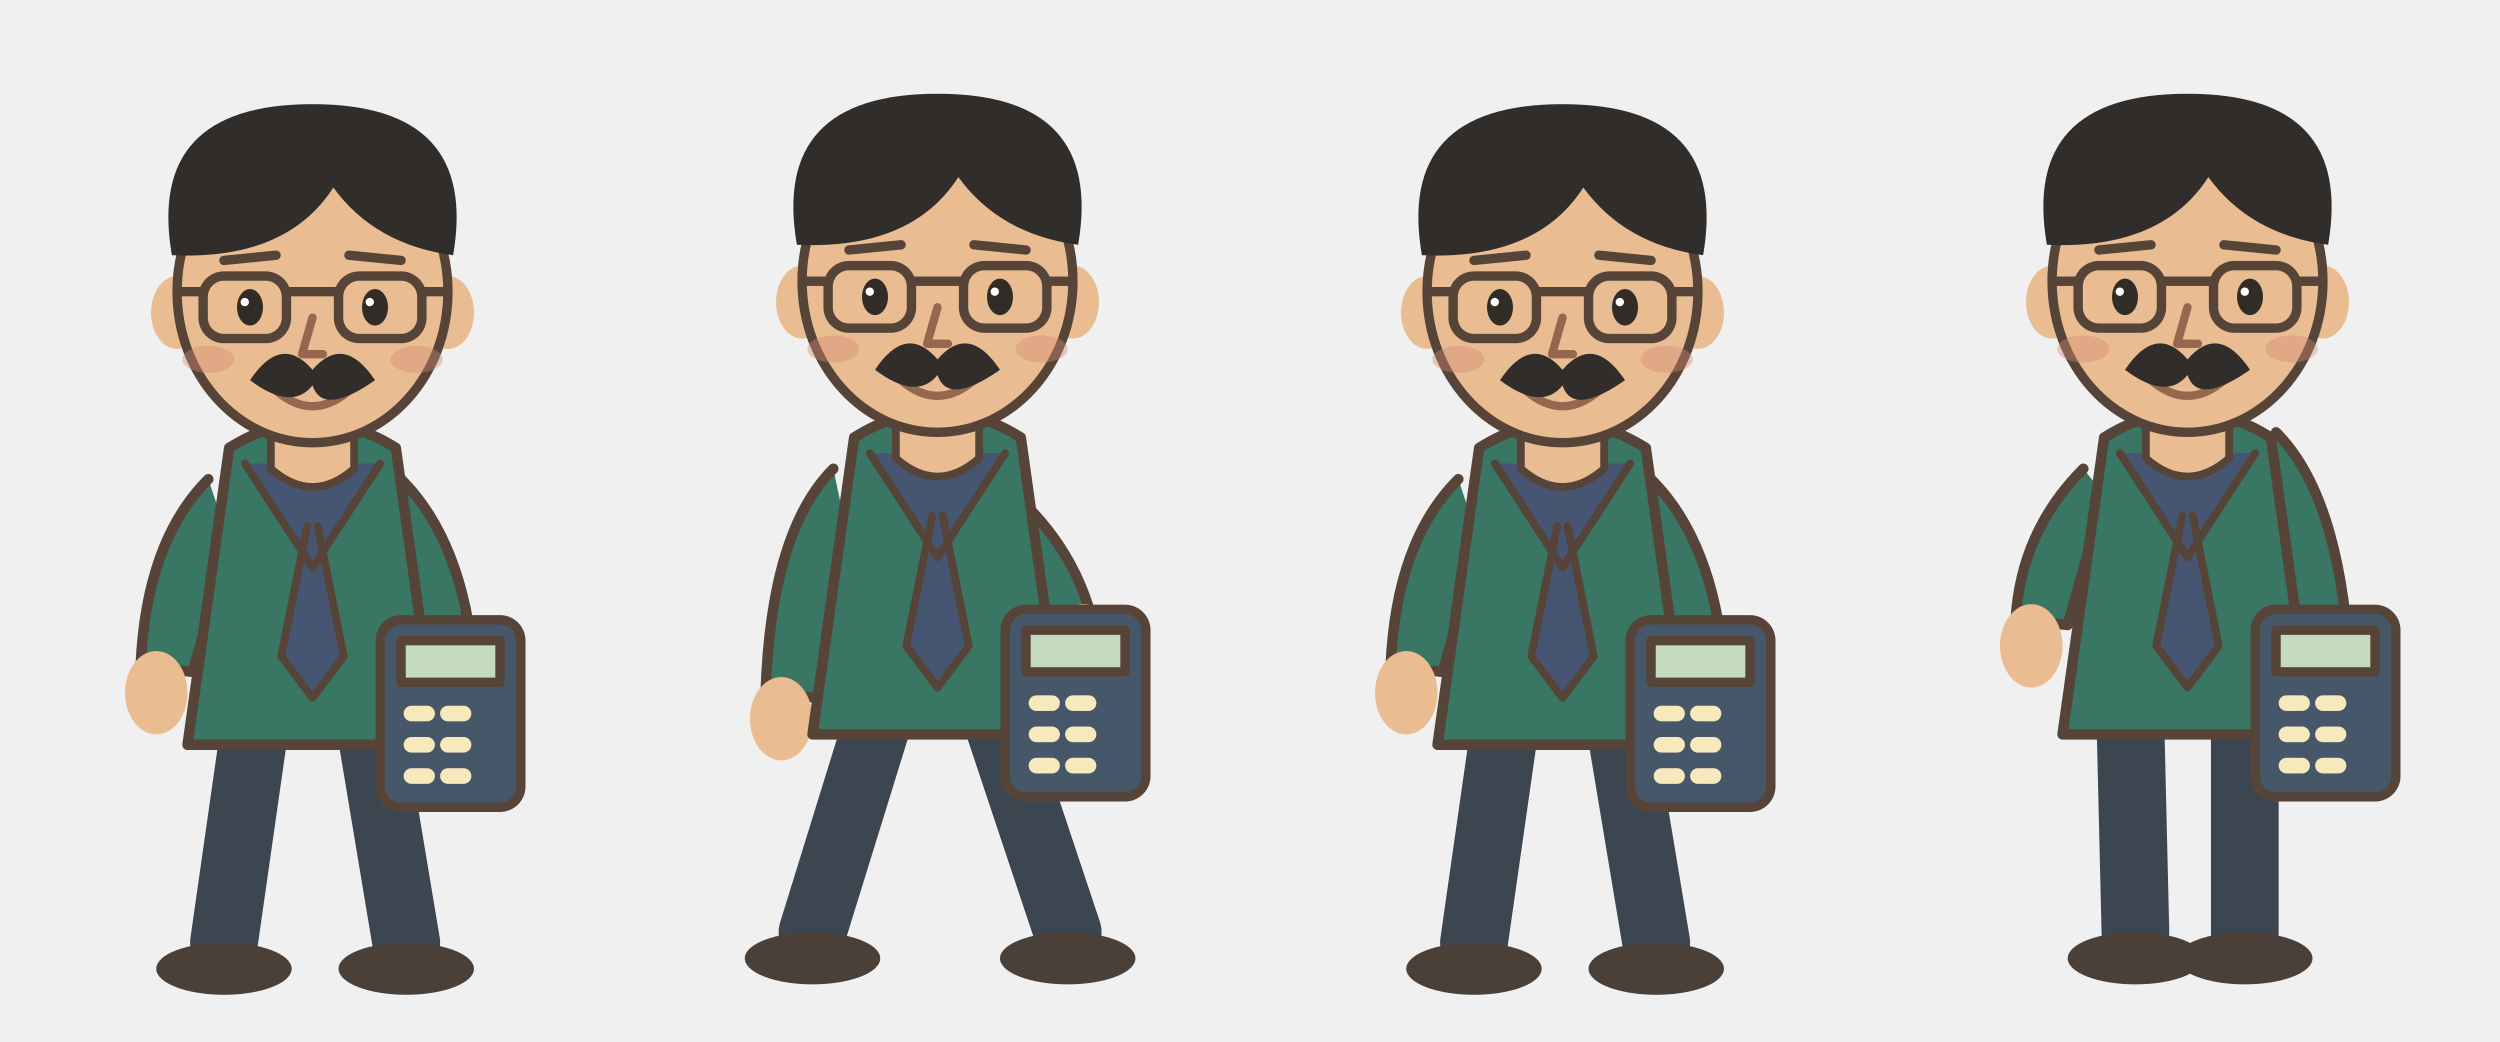
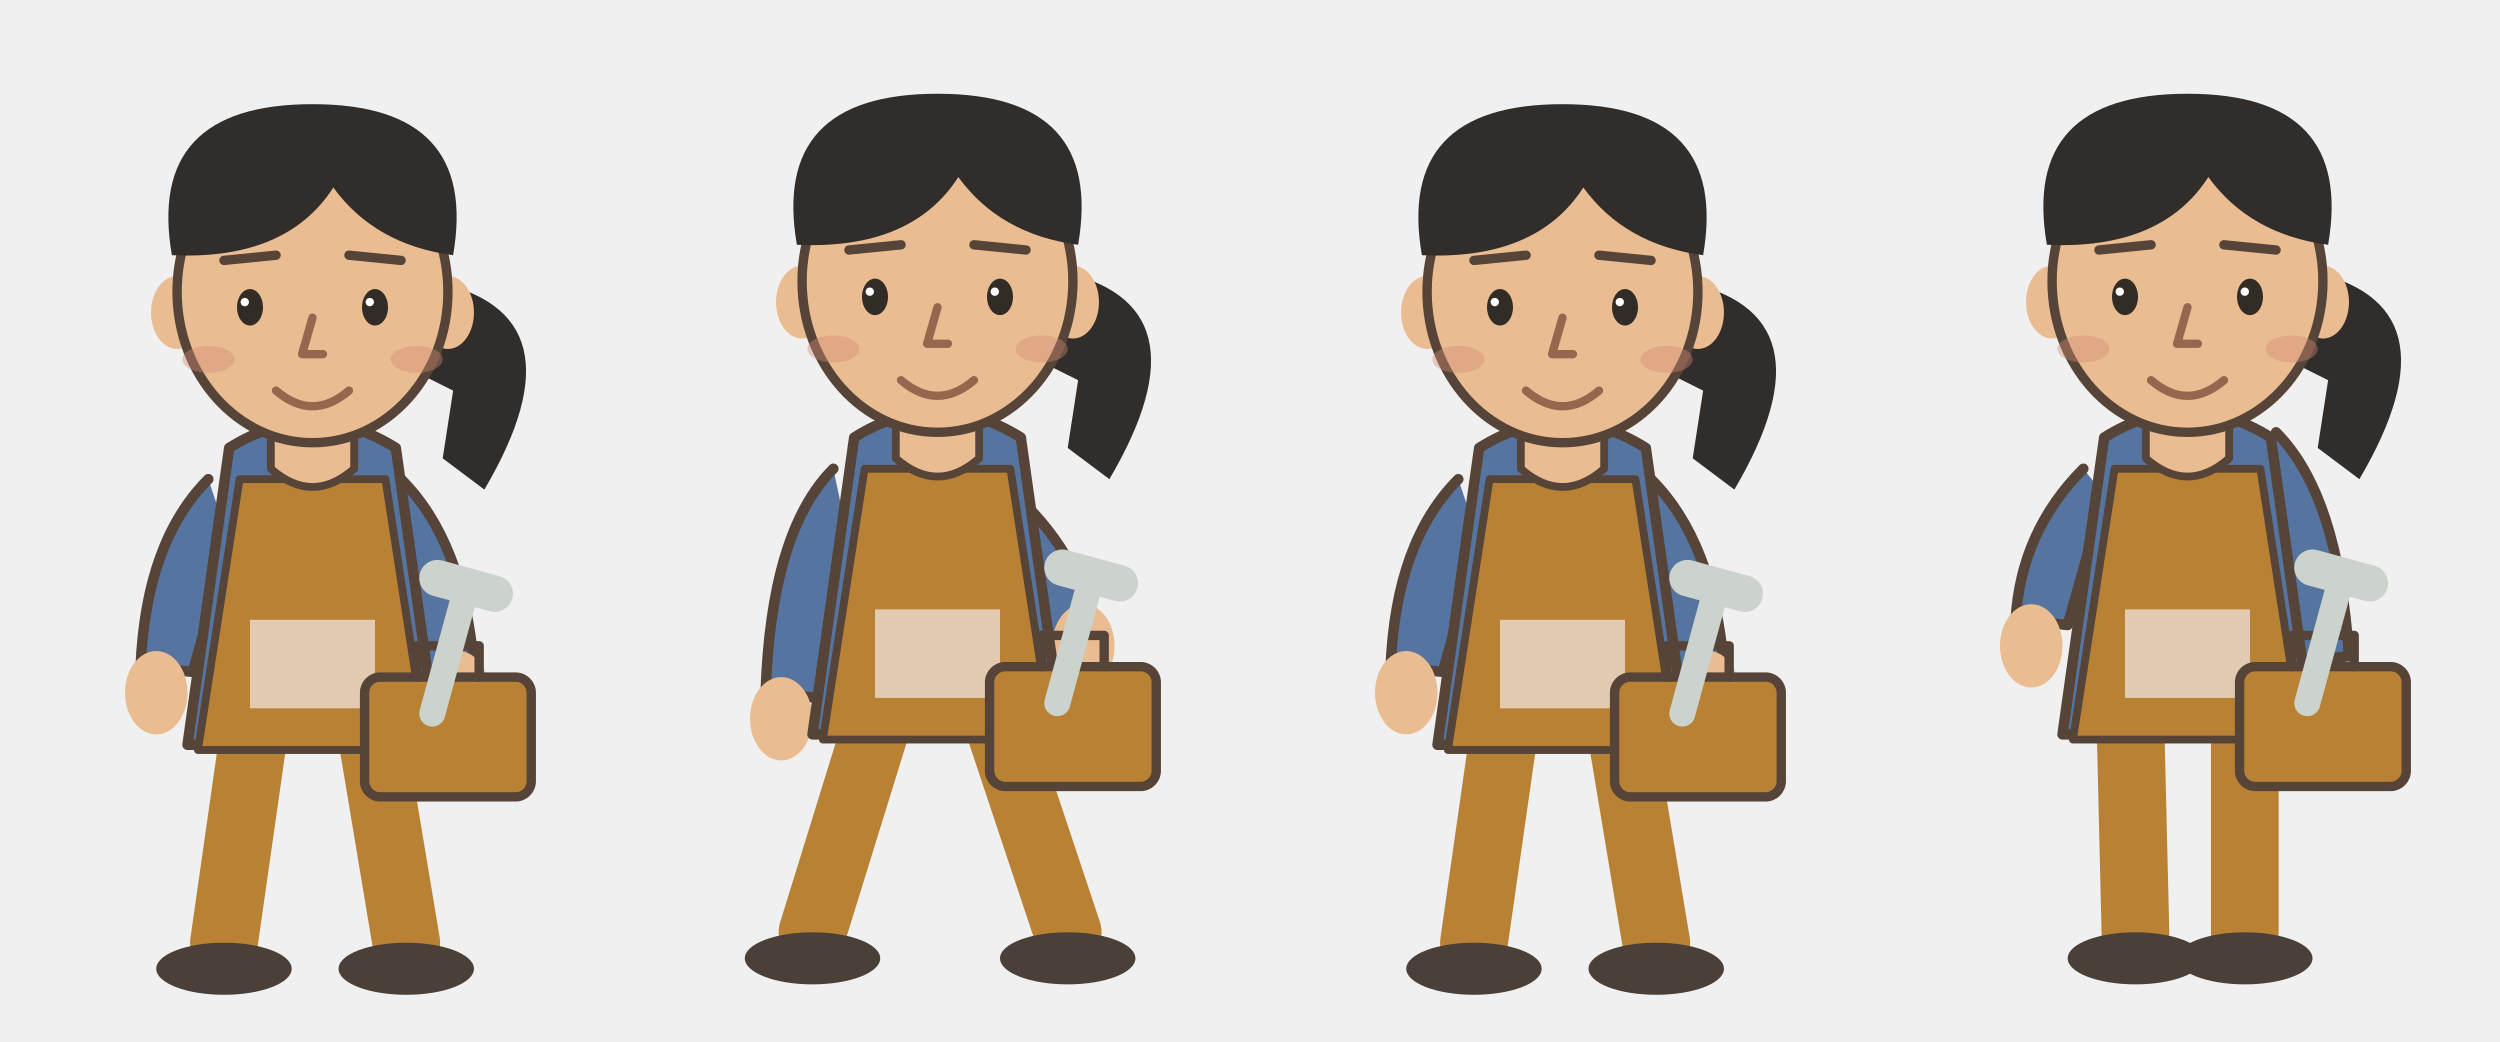
<svg xmlns="http://www.w3.org/2000/svg" width="480" height="200" viewBox="0 0 480 200">
  <g transform="translate(0 8)">
    <g transform="translate(0 0)" stroke-linejoin="round" stroke-linecap="round">
-       <path d="M49 131L43 173M71 131L78 173" fill="none" stroke="#3c4650" stroke-width="13" />
+       <path d="M83 46q30 6 10 40l-8-6 2-13-12-6z" fill="#302d2b" />
+       <path d="M49 131L43 173M71 131L78 173" fill="none" stroke="#b88134" stroke-width="13" />
      <ellipse cx="43" cy="178" rx="13" ry="5" fill="#4a4038" />
      <ellipse cx="78" cy="178" rx="13" ry="5" fill="#4a4038" />
-       <path d="M40 84q-12 12-13 36l10 1 7-25m33-12q12 12 14 36l-10 1-6-25" fill="#397664" stroke="#554437" stroke-width="2" />
+       <path d="M40 84q-12 12-13 36l10 1 7-25m33-12q12 12 14 36l-10 1-6-25" fill="#5575a0" stroke="#554437" stroke-width="2" />
      <ellipse cx="30" cy="125" rx="6" ry="8" fill="#eabc91" />
      <ellipse cx="88" cy="125" rx="6" ry="8" fill="#eabc91" />
-       <path d="M44 78q16-10 32 0l8 57H36z" fill="#397664" stroke="#554437" stroke-width="2" />
-       <path d="M47 81l13 20 13-20M59 93l-5 25 6 8 6-8-5-25" fill="#465571" stroke="#554437" stroke-width="1.5" />
+       <path d="M44 78q16-10 32 0l8 57H36z" fill="#5575a0" stroke="#554437" stroke-width="2" />
+       <path d="M46 84h28l8 52H38z" fill="#b88134" stroke="#554437" stroke-width="1.5" />
+       <path d="M48 111h24v17H48z" fill="#e2cbb0" />
      <path d="M52 68v14q8 7 16 0V68" fill="#eabc91" stroke="#554437" stroke-width="1.5" />
      <ellipse cx="34" cy="52" rx="5" ry="7" fill="#eabc91" />
      <ellipse cx="86" cy="52" rx="5" ry="7" fill="#eabc91" />
      <ellipse cx="60" cy="48" rx="26" ry="29" fill="#eabc91" stroke="#554437" stroke-width="1.8" />
      <path d="M33 41q-5-29 27-29t27 29q-15-2-23-13-9 14-31 13z" fill="#302d2b" />
      <path d="M43 42l10-1m14 0l10 1" stroke="#554437" stroke-width="1.8" />
      <ellipse cx="48" cy="51" rx="2.5" ry="3.5" fill="#322c26" />
      <ellipse cx="72" cy="51" rx="2.5" ry="3.5" fill="#322c26" />
      <circle cx="47" cy="50" r="0.8" fill="white" />
      <circle cx="71" cy="50" r="0.8" fill="white" />
      <ellipse cx="40" cy="61" rx="5" ry="2.6" fill="#d18a73" opacity=".4" />
      <ellipse cx="80" cy="61" rx="5" ry="2.6" fill="#d18a73" opacity=".4" />
      <path d="M60 53l-2 7h4M53 67q7 6 14 0" fill="none" stroke="#96674e" stroke-width="1.6" />
-       <path d="M48 65q6-9 12-2 6-7 12 2-10 7-12 1-4 5-12-1" fill="#302d2b" />
-       <g fill="none" stroke="#554437" stroke-width="1.8">
-         <rect x="39" y="45" width="16" height="12" rx="4" />
-         <rect x="65" y="45" width="16" height="12" rx="4" />
-         <path d="M55 48h10m-30 0h4m42 0h4" />
-       </g>
      <g stroke="#554437" stroke-width="1.8" stroke-linejoin="round">
-         <rect x="73" y="111" width="27" height="36" rx="4" fill="#455769" />
-         <rect x="77" y="115" width="19" height="8" fill="#c5dbc0" />
-         <path d="M79 129h3m4 0h3m-10 6h3m4 0h3m-10 6h3m4 0h3" stroke="#f8e9bd" stroke-width="3" />
+         <rect x="70" y="122" width="32" height="23" rx="3" fill="#b88134" />
+         <path d="M80 122v-6h12v6" fill="none" />
+         <path d="M89 107l-6 22" stroke="#ccd3cd" stroke-width="5" />
+         <path d="M84 103l11 3" stroke="#ccd3cd" stroke-width="7" />
      </g>
    </g>
  </g>
  <g transform="translate(120 8)">
    <g transform="translate(0 -2)" stroke-linejoin="round" stroke-linecap="round">
-       <path d="M49 131L36 173M71 131L85 173" fill="none" stroke="#3c4650" stroke-width="13" />
+       <path d="M83 46q30 6 10 40l-8-6 2-13-12-6z" fill="#302d2b" />
+       <path d="M49 131L36 173M71 131L85 173" fill="none" stroke="#b88134" stroke-width="13" />
      <ellipse cx="36" cy="178" rx="13" ry="5" fill="#4a4038" />
      <ellipse cx="85" cy="178" rx="13" ry="5" fill="#4a4038" />
-       <path d="M40 84q-12 12-13 43l10 1 7-25m33-12q12 12 14 29l-10 1-6-25" fill="#397664" stroke="#554437" stroke-width="2" />
+       <path d="M40 84q-12 12-13 43l10 1 7-25m33-12q12 12 14 29l-10 1-6-25" fill="#5575a0" stroke="#554437" stroke-width="2" />
      <ellipse cx="30" cy="132" rx="6" ry="8" fill="#eabc91" />
      <ellipse cx="88" cy="118" rx="6" ry="8" fill="#eabc91" />
-       <path d="M44 78q16-10 32 0l8 57H36z" fill="#397664" stroke="#554437" stroke-width="2" />
-       <path d="M47 81l13 20 13-20M59 93l-5 25 6 8 6-8-5-25" fill="#465571" stroke="#554437" stroke-width="1.5" />
+       <path d="M44 78q16-10 32 0l8 57H36z" fill="#5575a0" stroke="#554437" stroke-width="2" />
+       <path d="M46 84h28l8 52H38z" fill="#b88134" stroke="#554437" stroke-width="1.5" />
+       <path d="M48 111h24v17H48z" fill="#e2cbb0" />
      <path d="M52 68v14q8 7 16 0V68" fill="#eabc91" stroke="#554437" stroke-width="1.5" />
      <ellipse cx="34" cy="52" rx="5" ry="7" fill="#eabc91" />
      <ellipse cx="86" cy="52" rx="5" ry="7" fill="#eabc91" />
      <ellipse cx="60" cy="48" rx="26" ry="29" fill="#eabc91" stroke="#554437" stroke-width="1.8" />
      <path d="M33 41q-5-29 27-29t27 29q-15-2-23-13-9 14-31 13z" fill="#302d2b" />
      <path d="M43 42l10-1m14 0l10 1" stroke="#554437" stroke-width="1.8" />
      <ellipse cx="48" cy="51" rx="2.5" ry="3.5" fill="#322c26" />
      <ellipse cx="72" cy="51" rx="2.5" ry="3.5" fill="#322c26" />
      <circle cx="47" cy="50" r="0.8" fill="white" />
      <circle cx="71" cy="50" r="0.8" fill="white" />
      <ellipse cx="40" cy="61" rx="5" ry="2.6" fill="#d18a73" opacity=".4" />
      <ellipse cx="80" cy="61" rx="5" ry="2.6" fill="#d18a73" opacity=".4" />
      <path d="M60 53l-2 7h4M53 67q7 6 14 0" fill="none" stroke="#96674e" stroke-width="1.6" />
-       <path d="M48 65q6-9 12-2 6-7 12 2-10 7-12 1-4 5-12-1" fill="#302d2b" />
-       <g fill="none" stroke="#554437" stroke-width="1.8">
-         <rect x="39" y="45" width="16" height="12" rx="4" />
-         <rect x="65" y="45" width="16" height="12" rx="4" />
-         <path d="M55 48h10m-30 0h4m42 0h4" />
-       </g>
      <g stroke="#554437" stroke-width="1.8" stroke-linejoin="round">
-         <rect x="73" y="111" width="27" height="36" rx="4" fill="#455769" />
-         <rect x="77" y="115" width="19" height="8" fill="#c5dbc0" />
-         <path d="M79 129h3m4 0h3m-10 6h3m4 0h3m-10 6h3m4 0h3" stroke="#f8e9bd" stroke-width="3" />
+         <rect x="70" y="122" width="32" height="23" rx="3" fill="#b88134" />
+         <path d="M80 122v-6h12v6" fill="none" />
+         <path d="M89 107l-6 22" stroke="#ccd3cd" stroke-width="5" />
+         <path d="M84 103l11 3" stroke="#ccd3cd" stroke-width="7" />
      </g>
    </g>
  </g>
  <g transform="translate(240 8)">
    <g transform="translate(0 0)" stroke-linejoin="round" stroke-linecap="round">
-       <path d="M49 131L43 173M71 131L78 173" fill="none" stroke="#3c4650" stroke-width="13" />
+       <path d="M83 46q30 6 10 40l-8-6 2-13-12-6z" fill="#302d2b" />
+       <path d="M49 131L43 173M71 131L78 173" fill="none" stroke="#b88134" stroke-width="13" />
      <ellipse cx="43" cy="178" rx="13" ry="5" fill="#4a4038" />
      <ellipse cx="78" cy="178" rx="13" ry="5" fill="#4a4038" />
-       <path d="M40 84q-12 12-13 36l10 1 7-25m33-12q12 12 14 36l-10 1-6-25" fill="#397664" stroke="#554437" stroke-width="2" />
+       <path d="M40 84q-12 12-13 36l10 1 7-25m33-12q12 12 14 36l-10 1-6-25" fill="#5575a0" stroke="#554437" stroke-width="2" />
      <ellipse cx="30" cy="125" rx="6" ry="8" fill="#eabc91" />
      <ellipse cx="88" cy="125" rx="6" ry="8" fill="#eabc91" />
-       <path d="M44 78q16-10 32 0l8 57H36z" fill="#397664" stroke="#554437" stroke-width="2" />
-       <path d="M47 81l13 20 13-20M59 93l-5 25 6 8 6-8-5-25" fill="#465571" stroke="#554437" stroke-width="1.5" />
+       <path d="M44 78q16-10 32 0l8 57H36z" fill="#5575a0" stroke="#554437" stroke-width="2" />
+       <path d="M46 84h28l8 52H38z" fill="#b88134" stroke="#554437" stroke-width="1.5" />
+       <path d="M48 111h24v17H48z" fill="#e2cbb0" />
      <path d="M52 68v14q8 7 16 0V68" fill="#eabc91" stroke="#554437" stroke-width="1.5" />
      <ellipse cx="34" cy="52" rx="5" ry="7" fill="#eabc91" />
      <ellipse cx="86" cy="52" rx="5" ry="7" fill="#eabc91" />
      <ellipse cx="60" cy="48" rx="26" ry="29" fill="#eabc91" stroke="#554437" stroke-width="1.8" />
      <path d="M33 41q-5-29 27-29t27 29q-15-2-23-13-9 14-31 13z" fill="#302d2b" />
      <path d="M43 42l10-1m14 0l10 1" stroke="#554437" stroke-width="1.8" />
      <ellipse cx="48" cy="51" rx="2.5" ry="3.5" fill="#322c26" />
      <ellipse cx="72" cy="51" rx="2.5" ry="3.5" fill="#322c26" />
      <circle cx="47" cy="50" r="0.8" fill="white" />
      <circle cx="71" cy="50" r="0.8" fill="white" />
      <ellipse cx="40" cy="61" rx="5" ry="2.6" fill="#d18a73" opacity=".4" />
      <ellipse cx="80" cy="61" rx="5" ry="2.6" fill="#d18a73" opacity=".4" />
      <path d="M60 53l-2 7h4M53 67q7 6 14 0" fill="none" stroke="#96674e" stroke-width="1.6" />
-       <path d="M48 65q6-9 12-2 6-7 12 2-10 7-12 1-4 5-12-1" fill="#302d2b" />
-       <g fill="none" stroke="#554437" stroke-width="1.8">
-         <rect x="39" y="45" width="16" height="12" rx="4" />
-         <rect x="65" y="45" width="16" height="12" rx="4" />
-         <path d="M55 48h10m-30 0h4m42 0h4" />
-       </g>
      <g stroke="#554437" stroke-width="1.8" stroke-linejoin="round">
-         <rect x="73" y="111" width="27" height="36" rx="4" fill="#455769" />
-         <rect x="77" y="115" width="19" height="8" fill="#c5dbc0" />
-         <path d="M79 129h3m4 0h3m-10 6h3m4 0h3m-10 6h3m4 0h3" stroke="#f8e9bd" stroke-width="3" />
+         <rect x="70" y="122" width="32" height="23" rx="3" fill="#b88134" />
+         <path d="M80 122v-6h12v6" fill="none" />
+         <path d="M89 107l-6 22" stroke="#ccd3cd" stroke-width="5" />
+         <path d="M84 103l11 3" stroke="#ccd3cd" stroke-width="7" />
      </g>
    </g>
  </g>
  <g transform="translate(360 8)">
    <g transform="translate(0 -2)" stroke-linejoin="round" stroke-linecap="round">
-       <path d="M49 131L50 173M71 131L71 173" fill="none" stroke="#3c4650" stroke-width="13" />
+       <path d="M83 46q30 6 10 40l-8-6 2-13-12-6z" fill="#302d2b" />
+       <path d="M49 131L50 173M71 131L71 173" fill="none" stroke="#b88134" stroke-width="13" />
      <ellipse cx="50" cy="178" rx="13" ry="5" fill="#4a4038" />
      <ellipse cx="71" cy="178" rx="13" ry="5" fill="#4a4038" />
-       <path d="M40 84q-12 12-13 29l10 1 7-25m33-12q12 12 14 43l-10 1-6-25" fill="#397664" stroke="#554437" stroke-width="2" />
+       <path d="M40 84q-12 12-13 29l10 1 7-25m33-12q12 12 14 43l-10 1-6-25" fill="#5575a0" stroke="#554437" stroke-width="2" />
      <ellipse cx="30" cy="118" rx="6" ry="8" fill="#eabc91" />
      <ellipse cx="88" cy="132" rx="6" ry="8" fill="#eabc91" />
-       <path d="M44 78q16-10 32 0l8 57H36z" fill="#397664" stroke="#554437" stroke-width="2" />
-       <path d="M47 81l13 20 13-20M59 93l-5 25 6 8 6-8-5-25" fill="#465571" stroke="#554437" stroke-width="1.5" />
+       <path d="M44 78q16-10 32 0l8 57H36z" fill="#5575a0" stroke="#554437" stroke-width="2" />
+       <path d="M46 84h28l8 52H38z" fill="#b88134" stroke="#554437" stroke-width="1.5" />
+       <path d="M48 111h24v17H48z" fill="#e2cbb0" />
      <path d="M52 68v14q8 7 16 0V68" fill="#eabc91" stroke="#554437" stroke-width="1.5" />
      <ellipse cx="34" cy="52" rx="5" ry="7" fill="#eabc91" />
      <ellipse cx="86" cy="52" rx="5" ry="7" fill="#eabc91" />
      <ellipse cx="60" cy="48" rx="26" ry="29" fill="#eabc91" stroke="#554437" stroke-width="1.8" />
      <path d="M33 41q-5-29 27-29t27 29q-15-2-23-13-9 14-31 13z" fill="#302d2b" />
      <path d="M43 42l10-1m14 0l10 1" stroke="#554437" stroke-width="1.8" />
      <ellipse cx="48" cy="51" rx="2.5" ry="3.5" fill="#322c26" />
      <ellipse cx="72" cy="51" rx="2.5" ry="3.5" fill="#322c26" />
      <circle cx="47" cy="50" r="0.8" fill="white" />
      <circle cx="71" cy="50" r="0.8" fill="white" />
      <ellipse cx="40" cy="61" rx="5" ry="2.6" fill="#d18a73" opacity=".4" />
      <ellipse cx="80" cy="61" rx="5" ry="2.6" fill="#d18a73" opacity=".4" />
      <path d="M60 53l-2 7h4M53 67q7 6 14 0" fill="none" stroke="#96674e" stroke-width="1.6" />
-       <path d="M48 65q6-9 12-2 6-7 12 2-10 7-12 1-4 5-12-1" fill="#302d2b" />
-       <g fill="none" stroke="#554437" stroke-width="1.8">
-         <rect x="39" y="45" width="16" height="12" rx="4" />
-         <rect x="65" y="45" width="16" height="12" rx="4" />
-         <path d="M55 48h10m-30 0h4m42 0h4" />
-       </g>
      <g stroke="#554437" stroke-width="1.8" stroke-linejoin="round">
-         <rect x="73" y="111" width="27" height="36" rx="4" fill="#455769" />
-         <rect x="77" y="115" width="19" height="8" fill="#c5dbc0" />
-         <path d="M79 129h3m4 0h3m-10 6h3m4 0h3m-10 6h3m4 0h3" stroke="#f8e9bd" stroke-width="3" />
+         <rect x="70" y="122" width="32" height="23" rx="3" fill="#b88134" />
+         <path d="M80 122v-6h12v6" fill="none" />
+         <path d="M89 107l-6 22" stroke="#ccd3cd" stroke-width="5" />
+         <path d="M84 103l11 3" stroke="#ccd3cd" stroke-width="7" />
      </g>
    </g>
  </g>
</svg>
